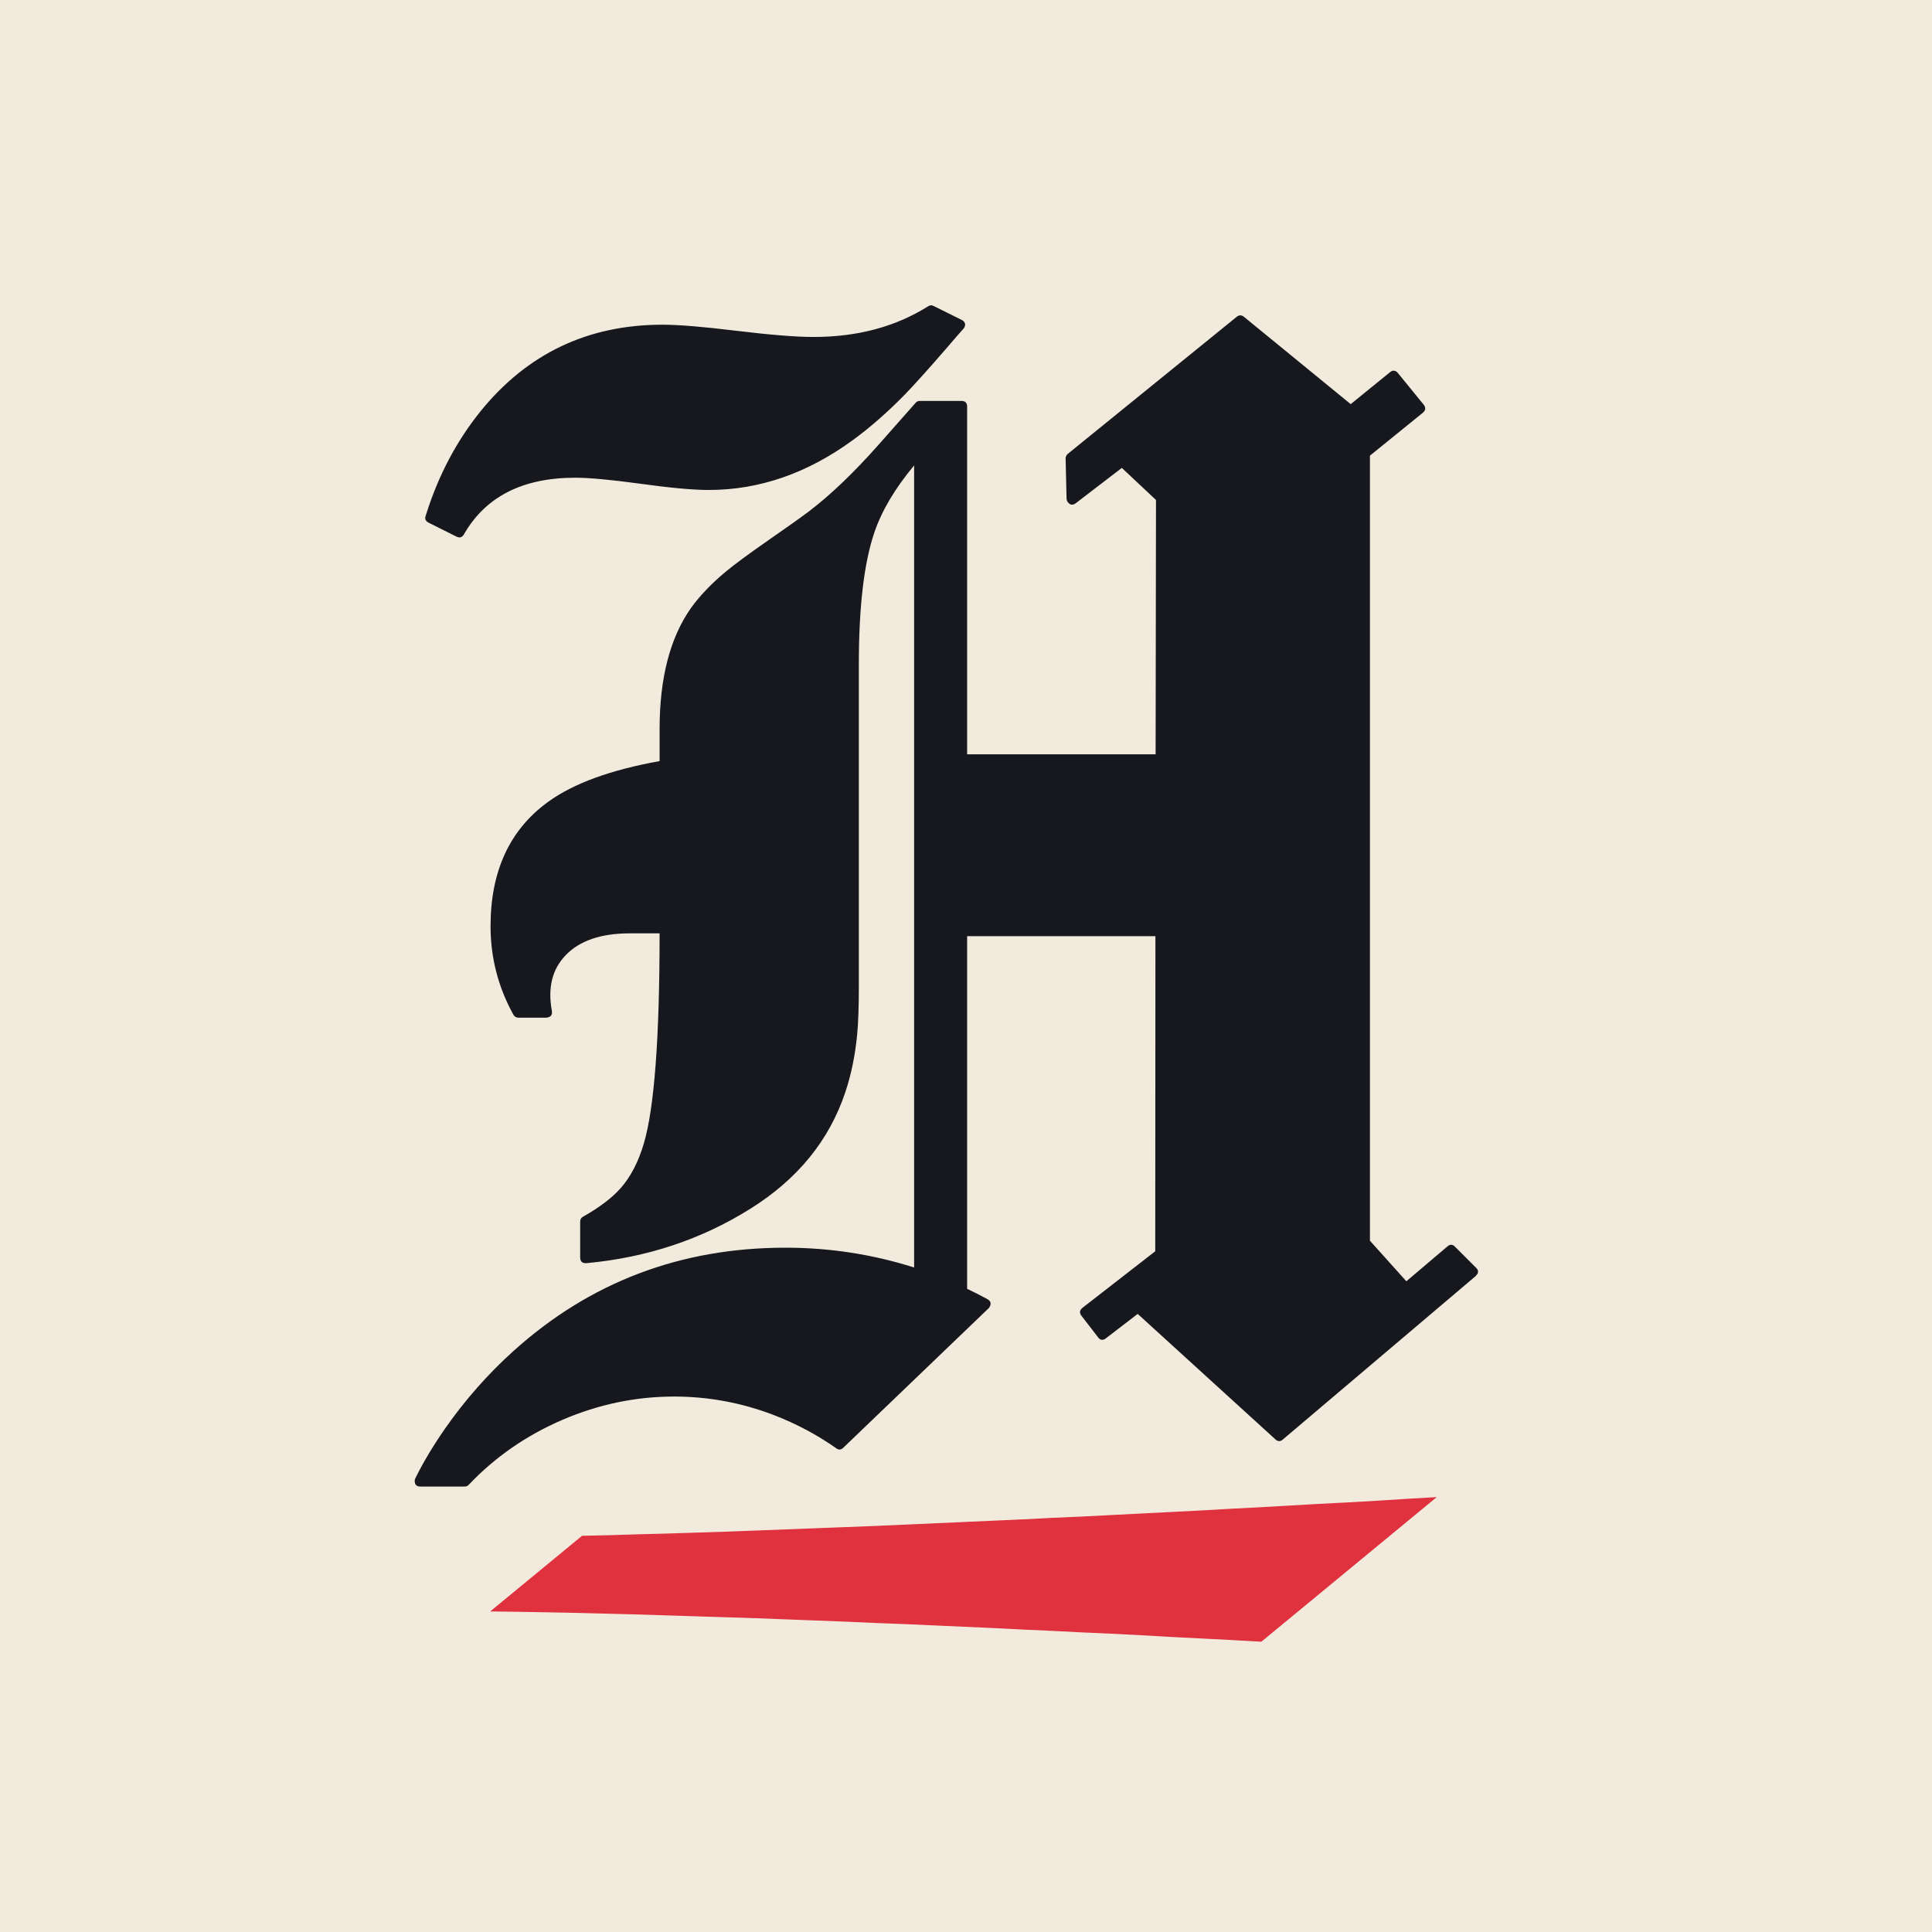
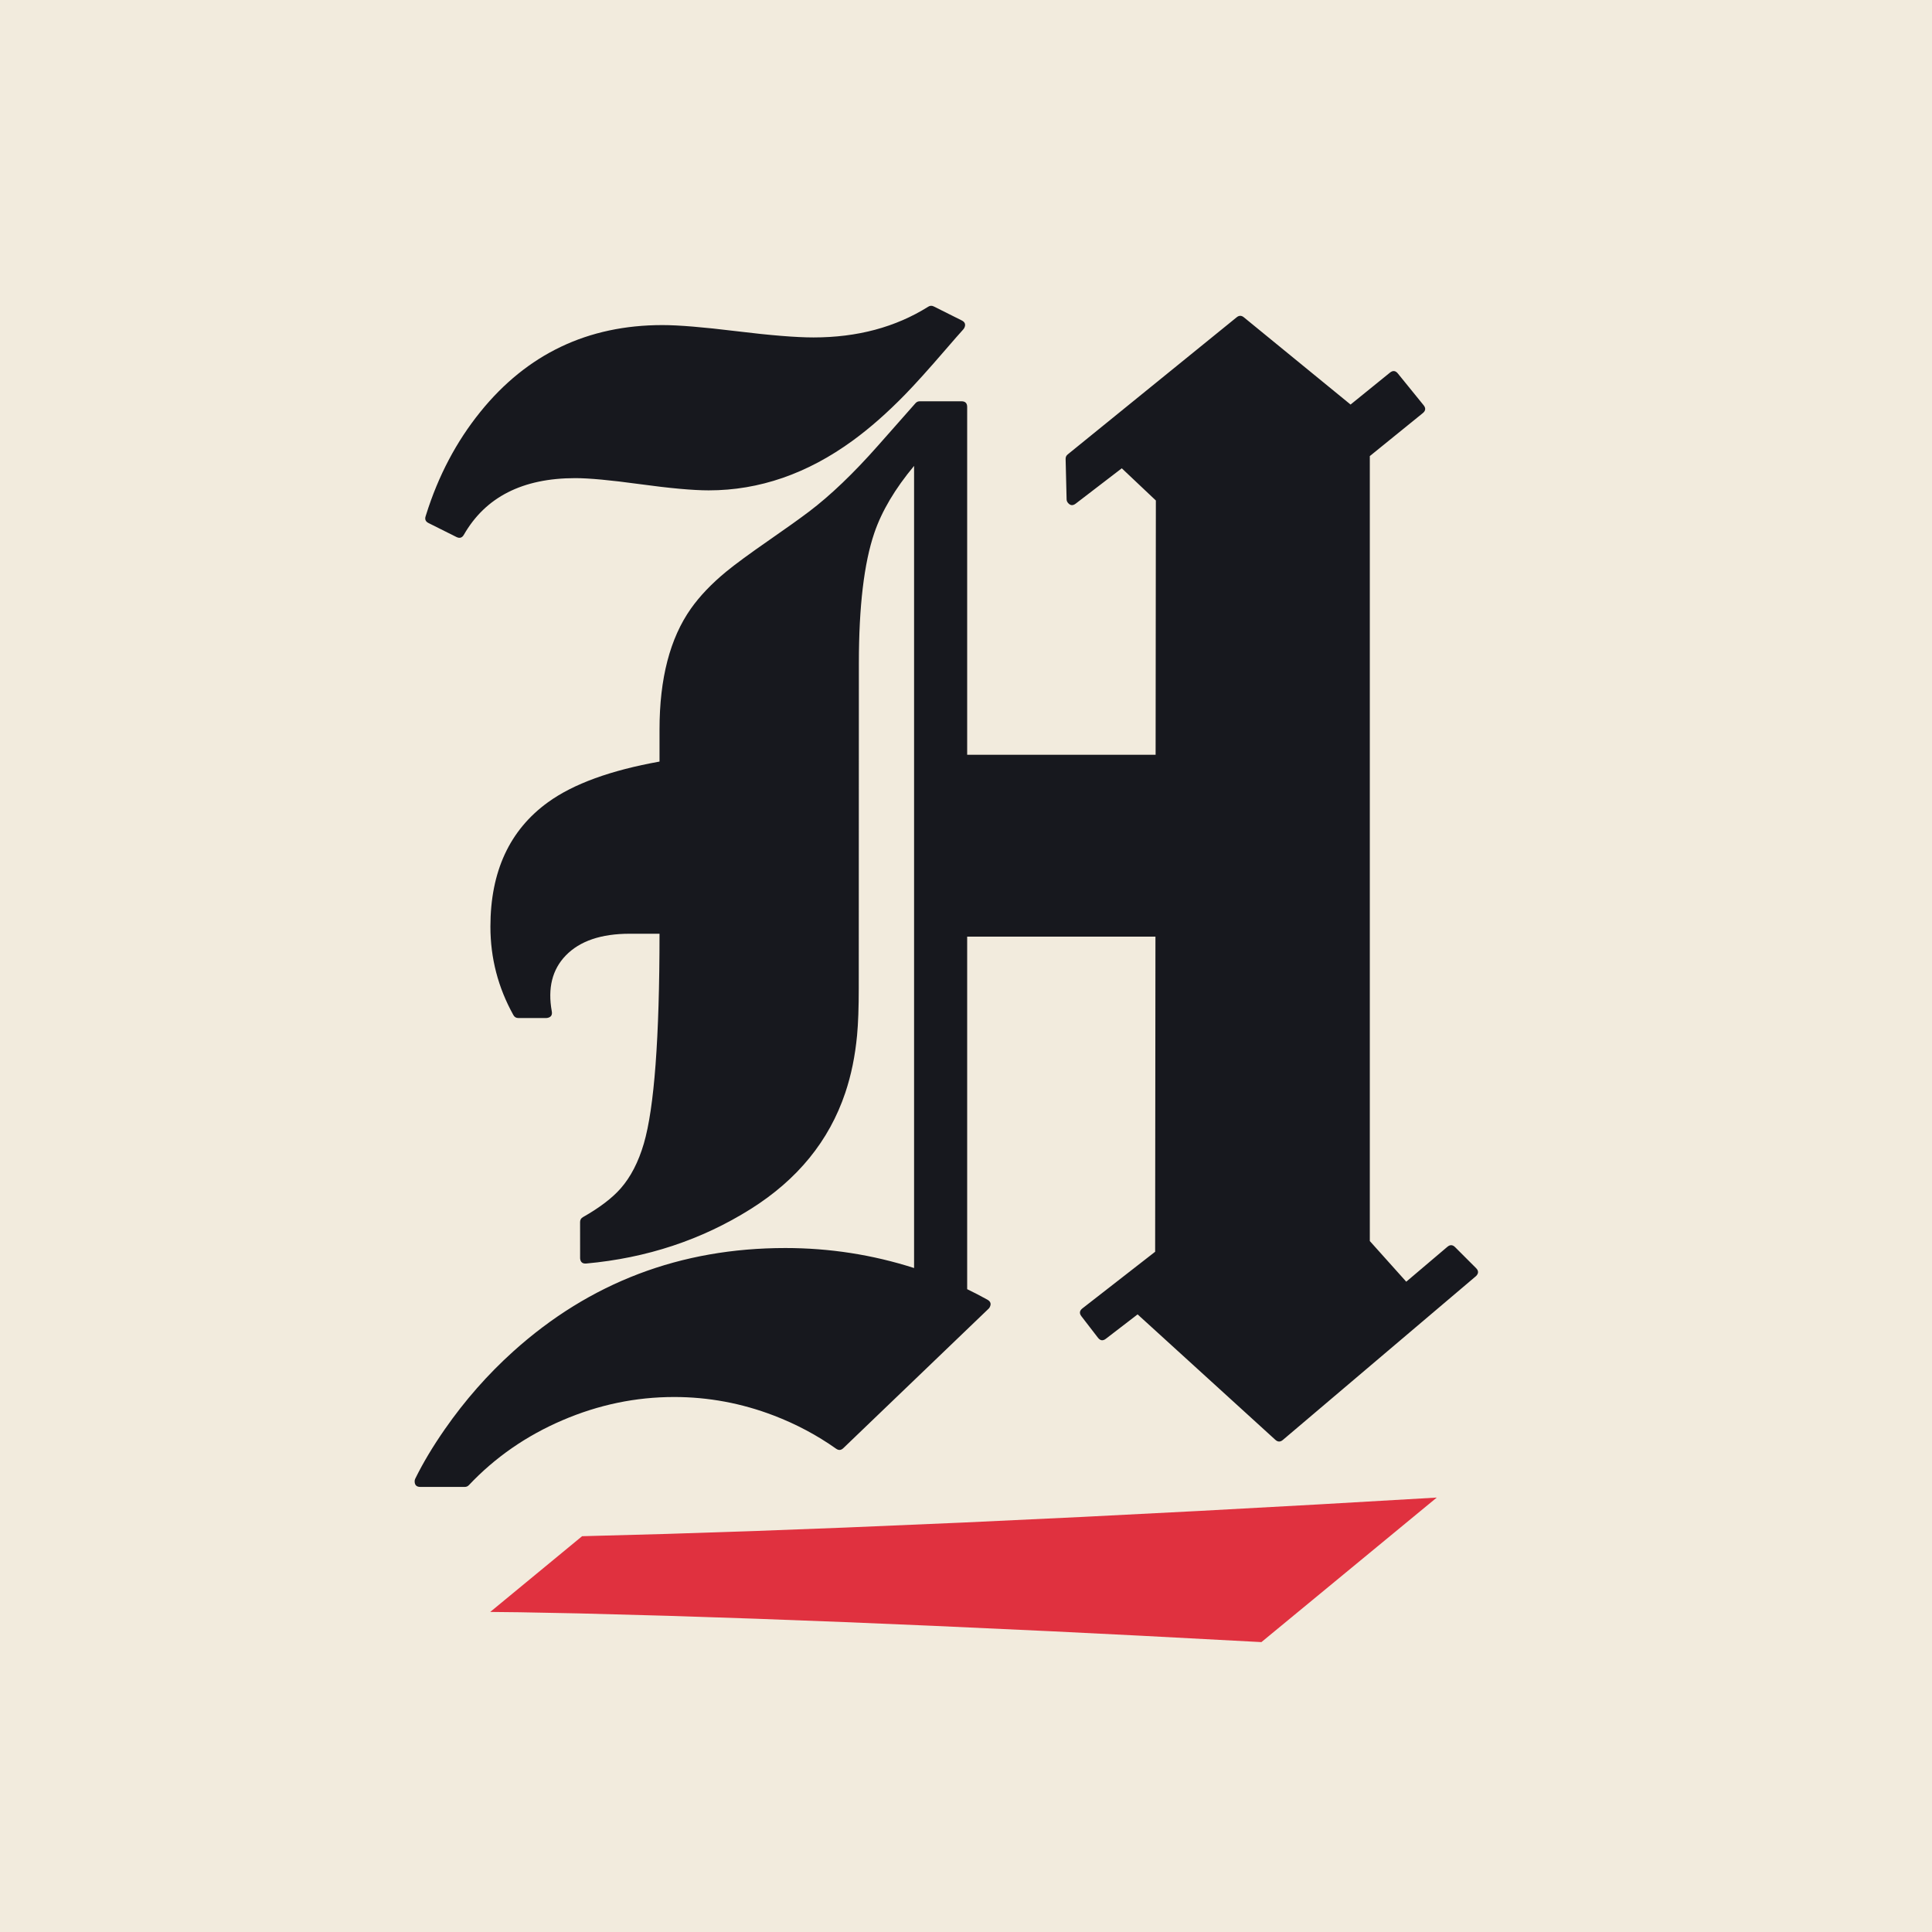
<svg xmlns="http://www.w3.org/2000/svg" width="1024" height="1024" viewBox="0 0 1024 1024">
  <rect width="1024" height="1024" fill="#F2EBDD" />
-   <path fill="#17181E" d="M309 644.9Q322.2 637.4 329 629.7Q337 620.6 341.3 605.9Q349.6 577.5 349.6 494.7L346.3 494.7L333.8 494.7Q311 494.7 299.9 506.2Q289.1 517.3 292.5 535.8Q293 538.8 290.1 539.3Q289.8 539.4 289.5 539.4H274.8Q273 539.4 272.1 537.8Q260 515.9 260 490.9Q260 447.1 290.5 425Q310.6 410.4 349.6 403.4V386.4Q349.6 345.9 366.2 322.3Q373.3 312.4 384.9 302.8Q391.9 297 408 285.8Q421.6 276.4 428.8 271Q445.9 258 465.5 235.9L485.3 213.5Q486.1 212.5 487.5 212.5H509.6Q512.6 212.5 512.6 215.5L512.6 399.8H612.5L612.7 265L594.6 248L570.2 266.7Q567.8 268.5 566 266.2Q565.4 265.4 565.3 264.4L564.8 243Q564.8 241.6 565.9 240.6L655.5 167.9Q657.4 166.4 659.3 167.9L715.9 214.2L736.7 197.3Q737.9 196.3 738.9 196.5Q740 196.6 740.9 197.7L754.6 214.5Q756.4 216.9 754.1 218.8L726.1 241.5V657.6L745.4 679.1L767.2 660.6Q769.3 658.8 771.2 660.8L782.3 671.9Q783.4 672.9 783.4 674Q783.4 675.1 782.3 676.1Q782.3 676.2 782.2 676.3L679.9 763Q677.9 764.7 676 762.9L603 696.4L586.2 709.3Q583.8 711.2 582 708.8L573.2 697.4Q571.4 695.1 573.7 693.2L612.3 663.2L612.4 496.2H512.6L512.6 557.1L512.6 683.1Q518.1 685.7 523.4 688.6Q526 690.1 524.5 692.7Q524.3 693.1 524 693.4L447 767.3Q445.2 769.1 443.2 767.6Q428 756.9 410.1 750Q384.5 740.2 357.3 740.2Q326.9 740.2 298.2 752.5Q269.4 764.9 248.5 786.9Q247.6 787.9 246.4 787.9H222.8Q219.8 787.9 219.8 784.9Q219.8 784.2 220.1 783.6Q226.3 771 235.8 757.3Q251.8 734.4 272.1 716.1Q332.9 661.3 416.3 661.3Q451.4 661.3 484.5 671.8L484.5 488.6L484.5 246.7Q469.3 264.9 463.4 282.3Q455.3 306.2 455.2 351.1L455.2 523.3V523.5Q455.2 539 454.3 548.5Q452.7 565 448 579Q435.2 617.2 397.8 640.6Q358.8 665.1 310.8 669.5Q309.3 669.6 308.4 668.9Q307.6 668.2 307.5 666.7Q307.5 666.6 307.5 666.5V647.5Q307.5 645.7 309 644.9ZM241.9 284.4 227.1 277Q224.8 275.8 225.6 273.4Q225.7 273.2 225.9 272.5Q235.6 241.7 254.6 218.1Q291.8 172.1 351.1 172.1Q363.9 172.1 390.1 175.3Q417.4 178.6 431.2 178.6Q466.1 178.6 492 162.3Q493.4 161.4 494.9 162.2L509.8 169.6Q511.1 170.3 511.4 171.3Q511.8 172.3 511.1 173.6Q510.9 174 510.6 174.3Q507.7 177.5 501.2 185.1Q487.8 200.6 479.7 209Q465.7 223.3 452.1 233.2Q415.9 259.7 375.6 259.7Q363.2 259.7 338.7 256.3Q315.9 253.2 304.9 253.2Q263.1 253.2 245.9 283.2Q244.5 285.7 241.9 284.4Z" />
-   <path fill="#E0313F" d="M259.8 854.1 308.5 814 322.5 813.7 338.2 813.2 353.9 812.8 369.6 812.3 385.2 811.8 400.9 811.2 416.6 810.6 432.3 810 448 809.4 463.6 808.8 479.3 808.1 495 807.4 510.7 806.7 526.3 806 542 805.3 557.7 804.5 573.4 803.8 589.1 803 604.7 802.2 620.4 801.4 636.1 800.6 651.8 799.7 667.4 798.9 683.1 798 698.8 797.1 714.5 796.3 730.2 795.4 745.8 794.4 761.5 793.5 668.6 870.1 667.4 870.1 651.8 869.2 636.1 868.4 620.4 867.6 604.7 866.7 589.1 865.9 573.4 865.2 557.7 864.4 542 863.7 526.3 862.9 510.7 862.2 495 861.5 479.3 860.8 463.6 860.2 448 859.5 432.3 858.9 416.6 858.3 400.9 857.7 385.2 857.2 369.6 856.7 353.9 856.2 338.2 855.7 322.5 855.3 306.9 854.9 291.2 854.6 275.5 854.3Z" />
+   <path fill="#17181E" d="M308.98 645.1Q322.19 637.6 328.97 629.89Q336.95 620.79 341.25 606.11Q349.54 577.76 349.56 494.9H333.77Q311 494.9 299.85 506.45Q289.11 517.57 292.46 536.05Q292.73 537.52 292.13 538.4Q291.52 539.27 290.05 539.53Q289.78 539.58 289.51 539.58H274.74Q272.97 539.58 272.12 538.04Q259.93 516.15 259.93 491.14Q259.93 447.28 290.48 425.19Q310.6 410.64 349.56 403.65V386.64Q349.56 346.11 366.22 322.54Q373.26 312.59 384.86 303.02Q391.87 297.23 408.02 286.03Q421.57 276.63 428.77 271.19Q445.89 258.24 465.43 236.11L485.23 213.7Q486.12 212.69 487.48 212.69H509.62Q512.62 212.69 512.62 215.69V400.04H612.5L612.63 265.27L594.57 248.21L570.14 266.94Q567.76 268.76 565.93 266.38Q565.34 265.6 565.32 264.63L564.8 243.25Q564.76 241.78 565.91 240.85L655.47 168.16Q657.37 166.62 659.26 168.17L715.83 214.42L736.68 197.52Q737.85 196.57 738.9 196.68Q739.96 196.79 740.9 197.96L754.53 214.76Q756.42 217.09 754.09 218.98L726.03 241.73V657.78L745.34 679.33L767.15 660.83Q769.26 659.05 771.22 661L782.33 672.11Q783.39 673.17 783.39 674.23Q783.39 675.29 782.33 676.35L679.93 763.21Q677.91 764.91 675.97 763.14L602.95 696.65L586.14 709.57Q583.77 711.4 581.94 709.03L573.18 697.66Q571.36 695.3 573.72 693.46L612.25 663.46L612.41 496.44H512.62V683.29Q518.08 685.93 523.35 688.86Q525.97 690.32 524.52 692.94Q524.3 693.34 523.97 693.65L446.97 767.56Q445.18 769.28 443.16 767.85Q427.97 757.1 410.11 750.26Q384.46 740.44 357.28 740.44Q326.83 740.44 298.14 752.75Q269.37 765.08 248.51 787.16Q247.62 788.1 246.33 788.1H222.77Q219.77 788.1 219.77 785.1Q219.77 784.4 220.07 783.78Q226.23 771.23 235.79 757.49Q251.73 734.58 272.03 716.29Q332.9 661.48 416.26 661.48Q451.4 661.48 484.48 672.08V246.93Q469.32 265.12 463.4 282.5Q455.25 306.4 455.22 351.28L455.16 523.57Q455.16 539.23 454.27 548.68Q452.72 565.23 448.01 579.22Q435.17 617.4 397.81 640.85Q358.79 665.33 310.73 669.69Q309.23 669.82 308.42 669.14Q307.6 668.46 307.47 666.97L307.46 647.71Q307.46 645.96 308.98 645.1ZM241.92 284.62 227.1 277.21Q224.78 276.05 225.6 273.59Q225.66 273.4 225.87 272.74Q235.53 241.9 254.59 218.3Q291.75 172.3 351.12 172.3Q363.86 172.3 390.08 175.51Q417.39 178.85 431.18 178.85Q466.03 178.85 491.98 162.56Q493.4 161.66 494.91 162.42L509.73 169.83Q511.08 170.5 511.41 171.51Q511.75 172.51 511.08 173.85Q510.89 174.22 510.61 174.53Q507.71 177.72 501.18 185.29Q487.77 200.86 479.65 209.18Q465.64 223.54 452.1 233.43Q415.86 259.9 375.63 259.9Q363.15 259.9 338.7 256.55Q315.83 253.42 304.92 253.42Q263.05 253.42 245.86 283.43Q244.45 285.89 241.92 284.62Z" />
+   <path fill="#E0313F" d="M259.83 854.36 308.52 814.22 353.89 812.99 400.93 811.43 447.96 809.64 510.67 806.97 573.39 804.01 636.1 800.8 698.81 797.37 761.52 793.74 668.58 870.35 604.74 866.97 557.71 864.63 495 861.74 447.96 859.76 400.93 857.97 353.89 856.41 306.86 855.14 275.5 854.53Z" />
</svg>
